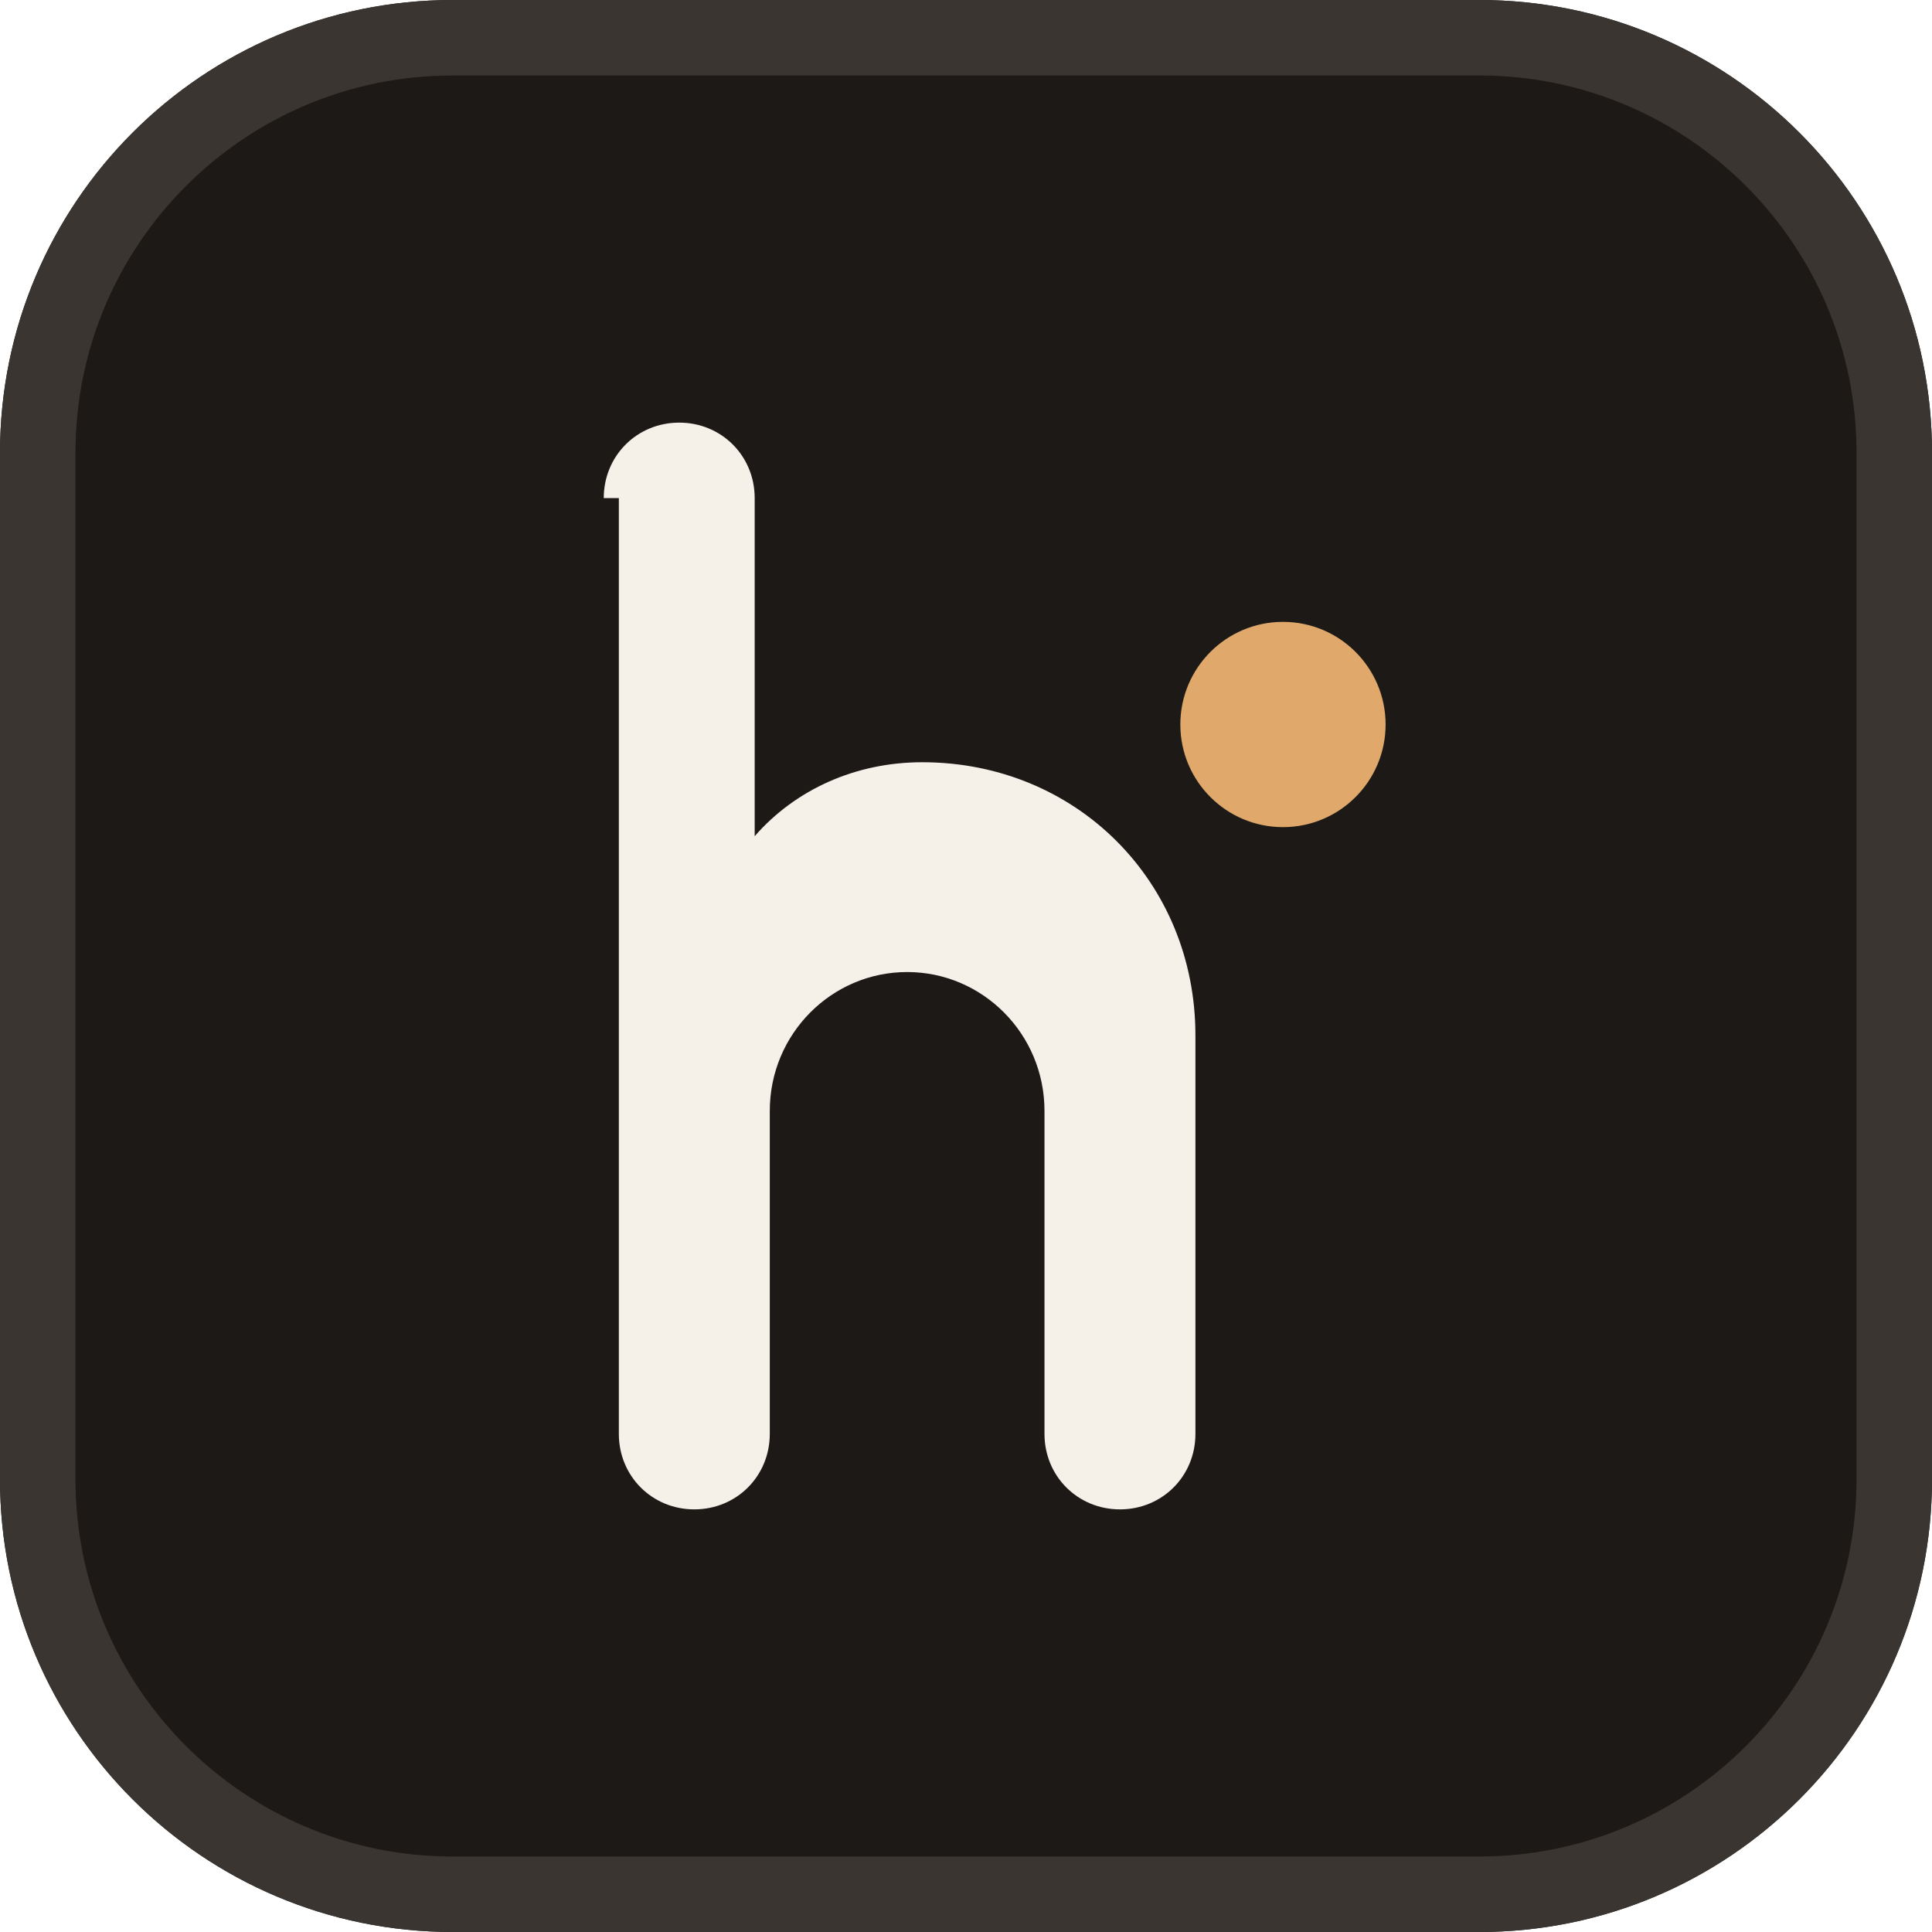
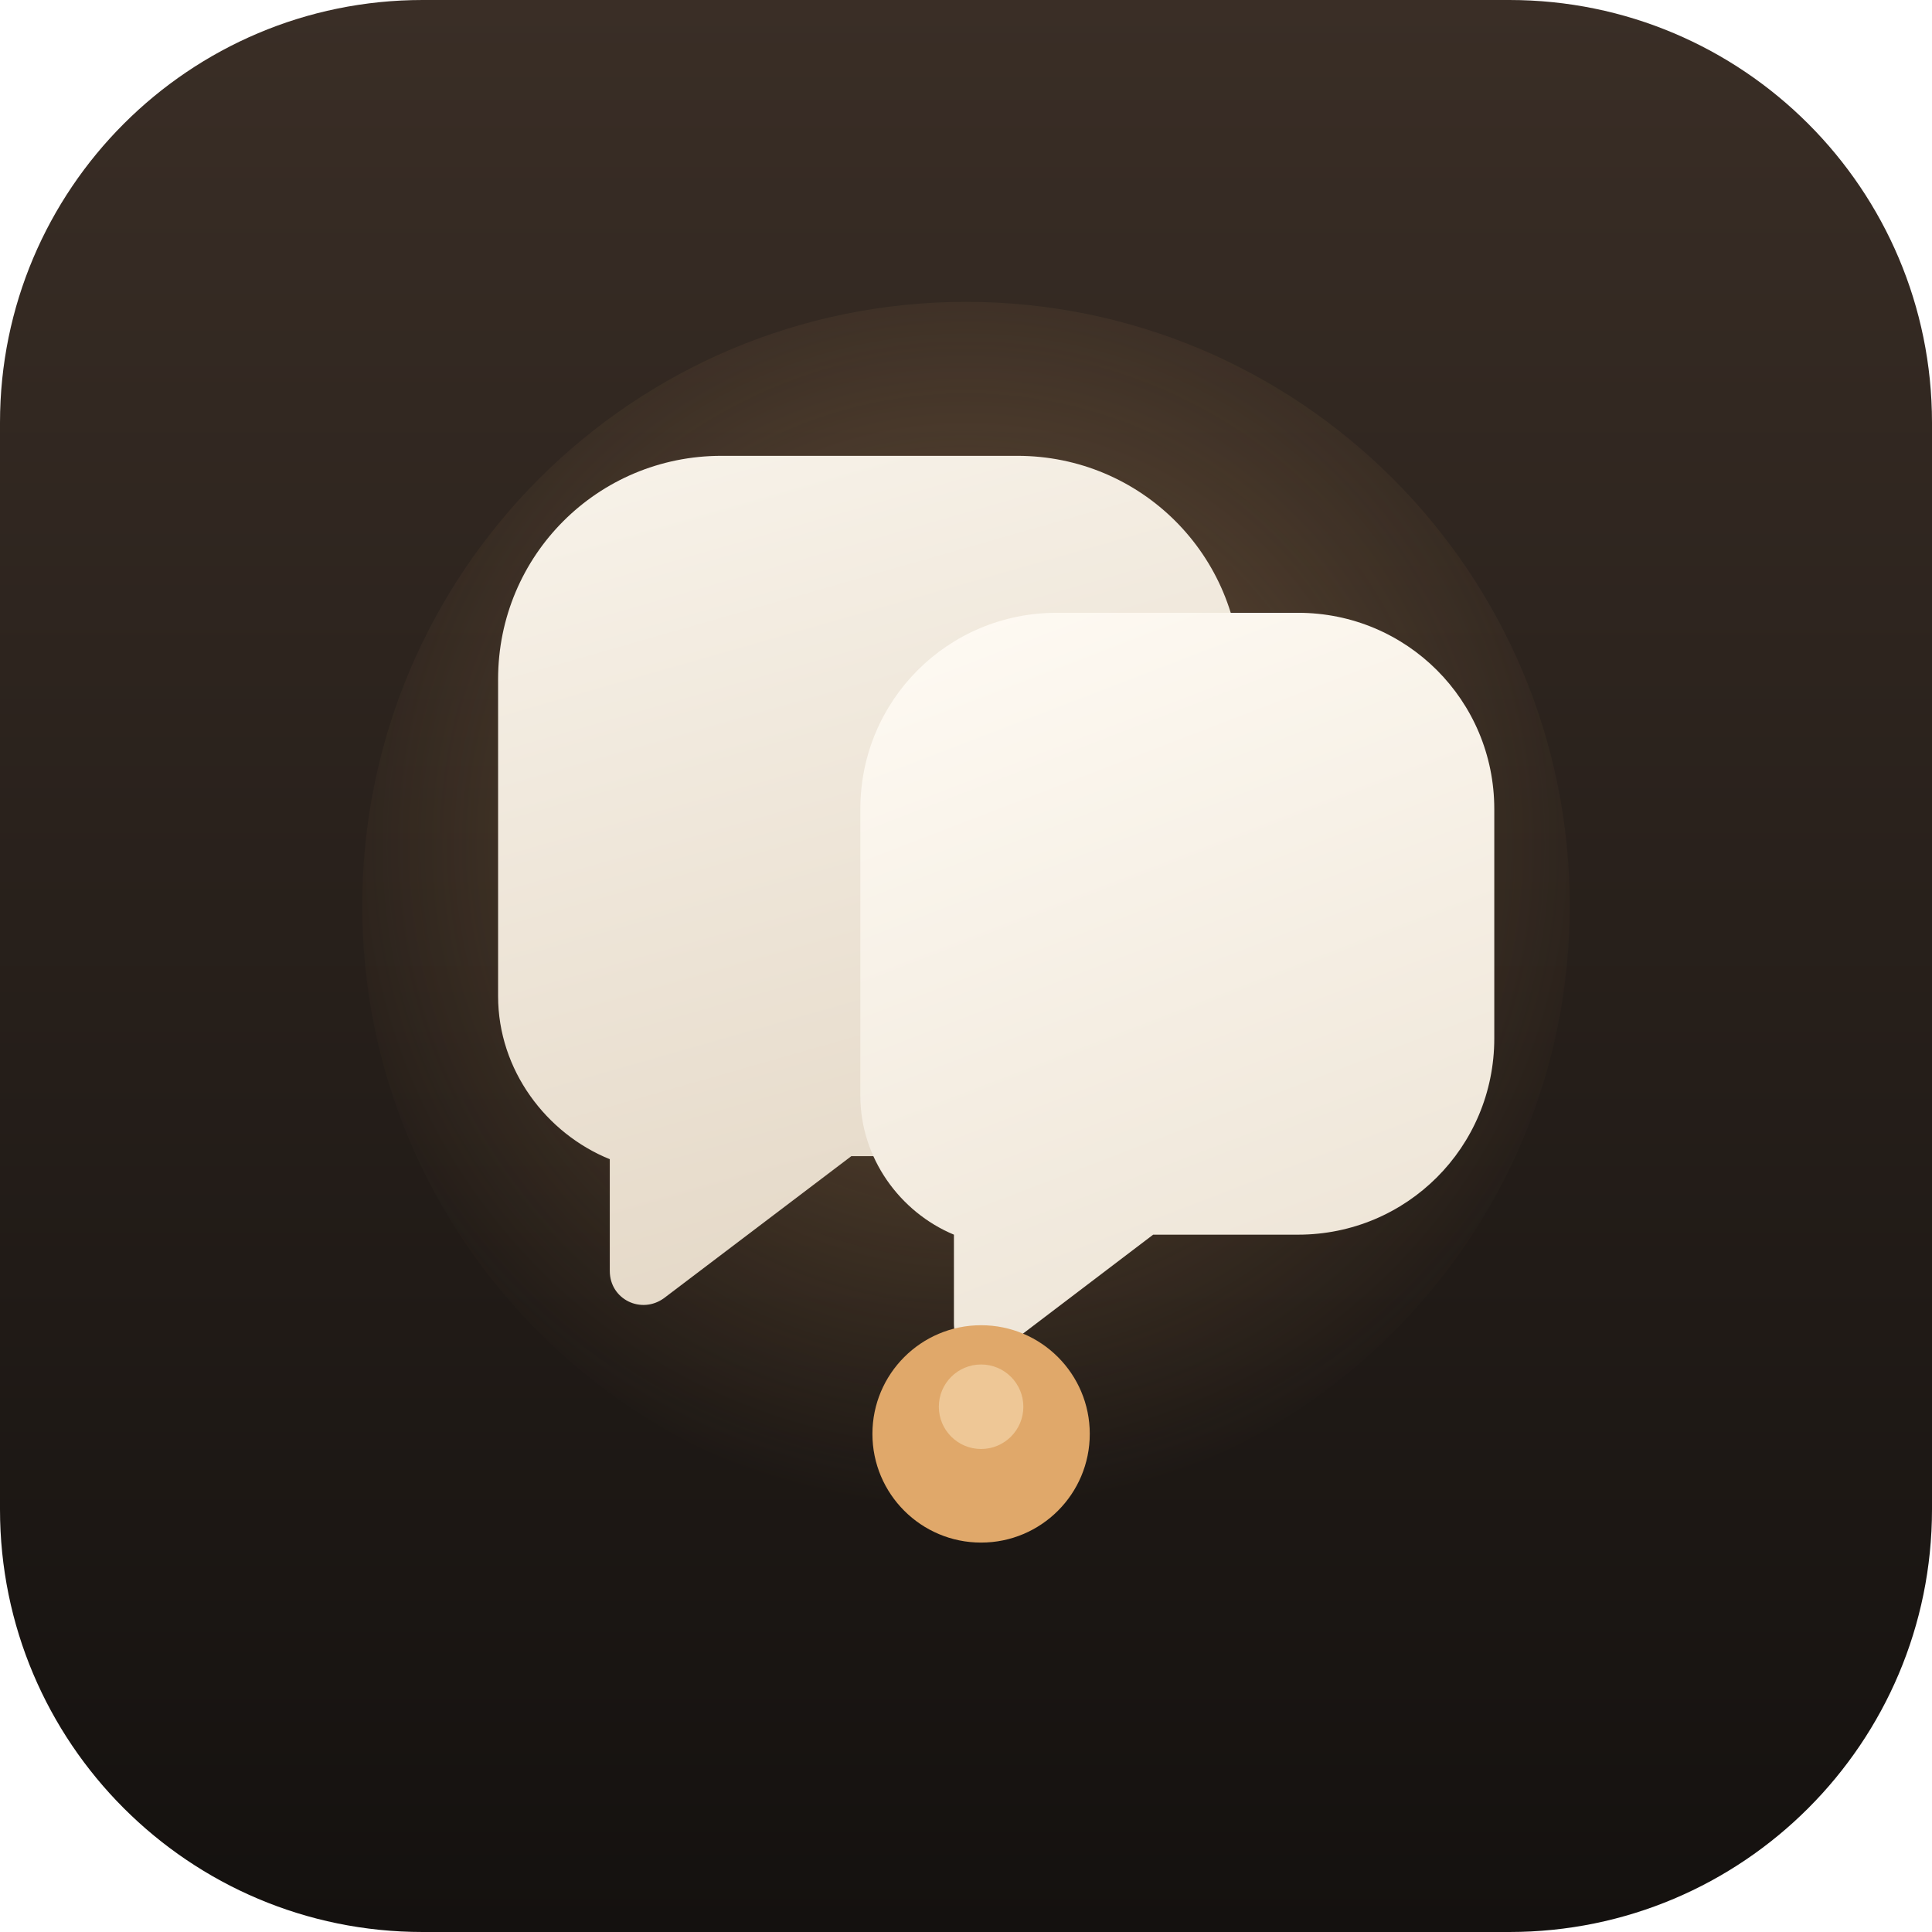
- <svg xmlns="http://www.w3.org/2000/svg" viewBox="0 0 64 64" fill="none" role="img" aria-label="Hango">
-   <rect width="64" height="64" rx="15" fill="#1C1917" />
-   <rect x="1.25" y="1.25" width="61.5" height="61.5" rx="13.75" stroke="#3A3530" stroke-width="2.5" />
-   <path d="M20 16.5c0-1.4 1.1-2.5 2.5-2.5s2.5 1.1 2.5 2.5v11.2c1.35-1.55 3.35-2.45 5.55-2.45 5.1 0 9.05 3.95 9.05 9.05V47.5c0 1.4-1.1 2.5-2.5 2.5s-2.5-1.1-2.5-2.5V36.8c0-2.55-2.05-4.6-4.55-4.6-2.5 0-4.55 2.05-4.55 4.6V47.5c0 1.4-1.1 2.5-2.5 2.5s-2.5-1.1-2.5-2.5V16.5Z" fill="#F5F0E8" />
-   <circle cx="42.5" cy="24" r="3.4" fill="#E0A86A" />
+ <svg xmlns="http://www.w3.org/2000/svg" viewBox="0 0 64 64" role="img" aria-label="Hango">
+   <defs>
+     <linearGradient id="bg" x1="32" y1="0" x2="32" y2="64" gradientUnits="userSpaceOnUse">
+       <stop stop-color="#3A2E26" />
+       <stop offset="1" stop-color="#14110F" />
+     </linearGradient>
+     <linearGradient id="b1" x1="20" y1="14" x2="28" y2="42" gradientUnits="userSpaceOnUse">
+       <stop stop-color="#F8F3EA" />
+       <stop offset="1" stop-color="#E5D9C8" />
+     </linearGradient>
+     <linearGradient id="b2" x1="34" y1="18" x2="44" y2="44" gradientUnits="userSpaceOnUse">
+       <stop stop-color="#FFFBF4" />
+       <stop offset="1" stop-color="#EDE4D6" />
+     </linearGradient>
+     <radialGradient id="glow" cx="32" cy="28" r="22" gradientUnits="userSpaceOnUse">
+       <stop stop-color="#E0A86A" stop-opacity="0.35" />
+       <stop offset="1" stop-color="#E0A86A" stop-opacity="0" />
+     </radialGradient>
+   </defs>
+   <rect width="64" height="64" rx="14" fill="url(#bg)" />
+   <circle cx="32" cy="30" r="20" fill="url(#glow)" />
+   <path d="M16.5 22.5c0-4.1 3.3-7.4 7.4-7.4h9.8c4.1 0 7.4 3.3 7.4 7.4v8.4c0 4.1-3.3 7.4-7.4 7.4H28.2l-6.2 4.7c-.75.55-1.8.05-1.8-.9v-3.7c-2.1-.85-3.7-2.95-3.7-5.4v-10.5Z" fill="url(#b1)" />
+   <path d="M28.5 26.8c0-3.6 2.9-6.5 6.5-6.5H43c3.6 0 6.5 2.9 6.5 6.5v7.6c0 3.6-2.9 6.5-6.5 6.5h-4.8l-5 3.8c-.65.5-1.6.05-1.6-.85v-2.95c-1.8-.75-3.1-2.55-3.1-4.6v-9.5Z" fill="url(#b2)" />
+   <circle cx="32.5" cy="47.5" r="3.6" fill="#E0A86A" />
+   <circle cx="32.5" cy="46.6" r="1.4" fill="#F3D4A8" opacity="0.7" />
</svg>
